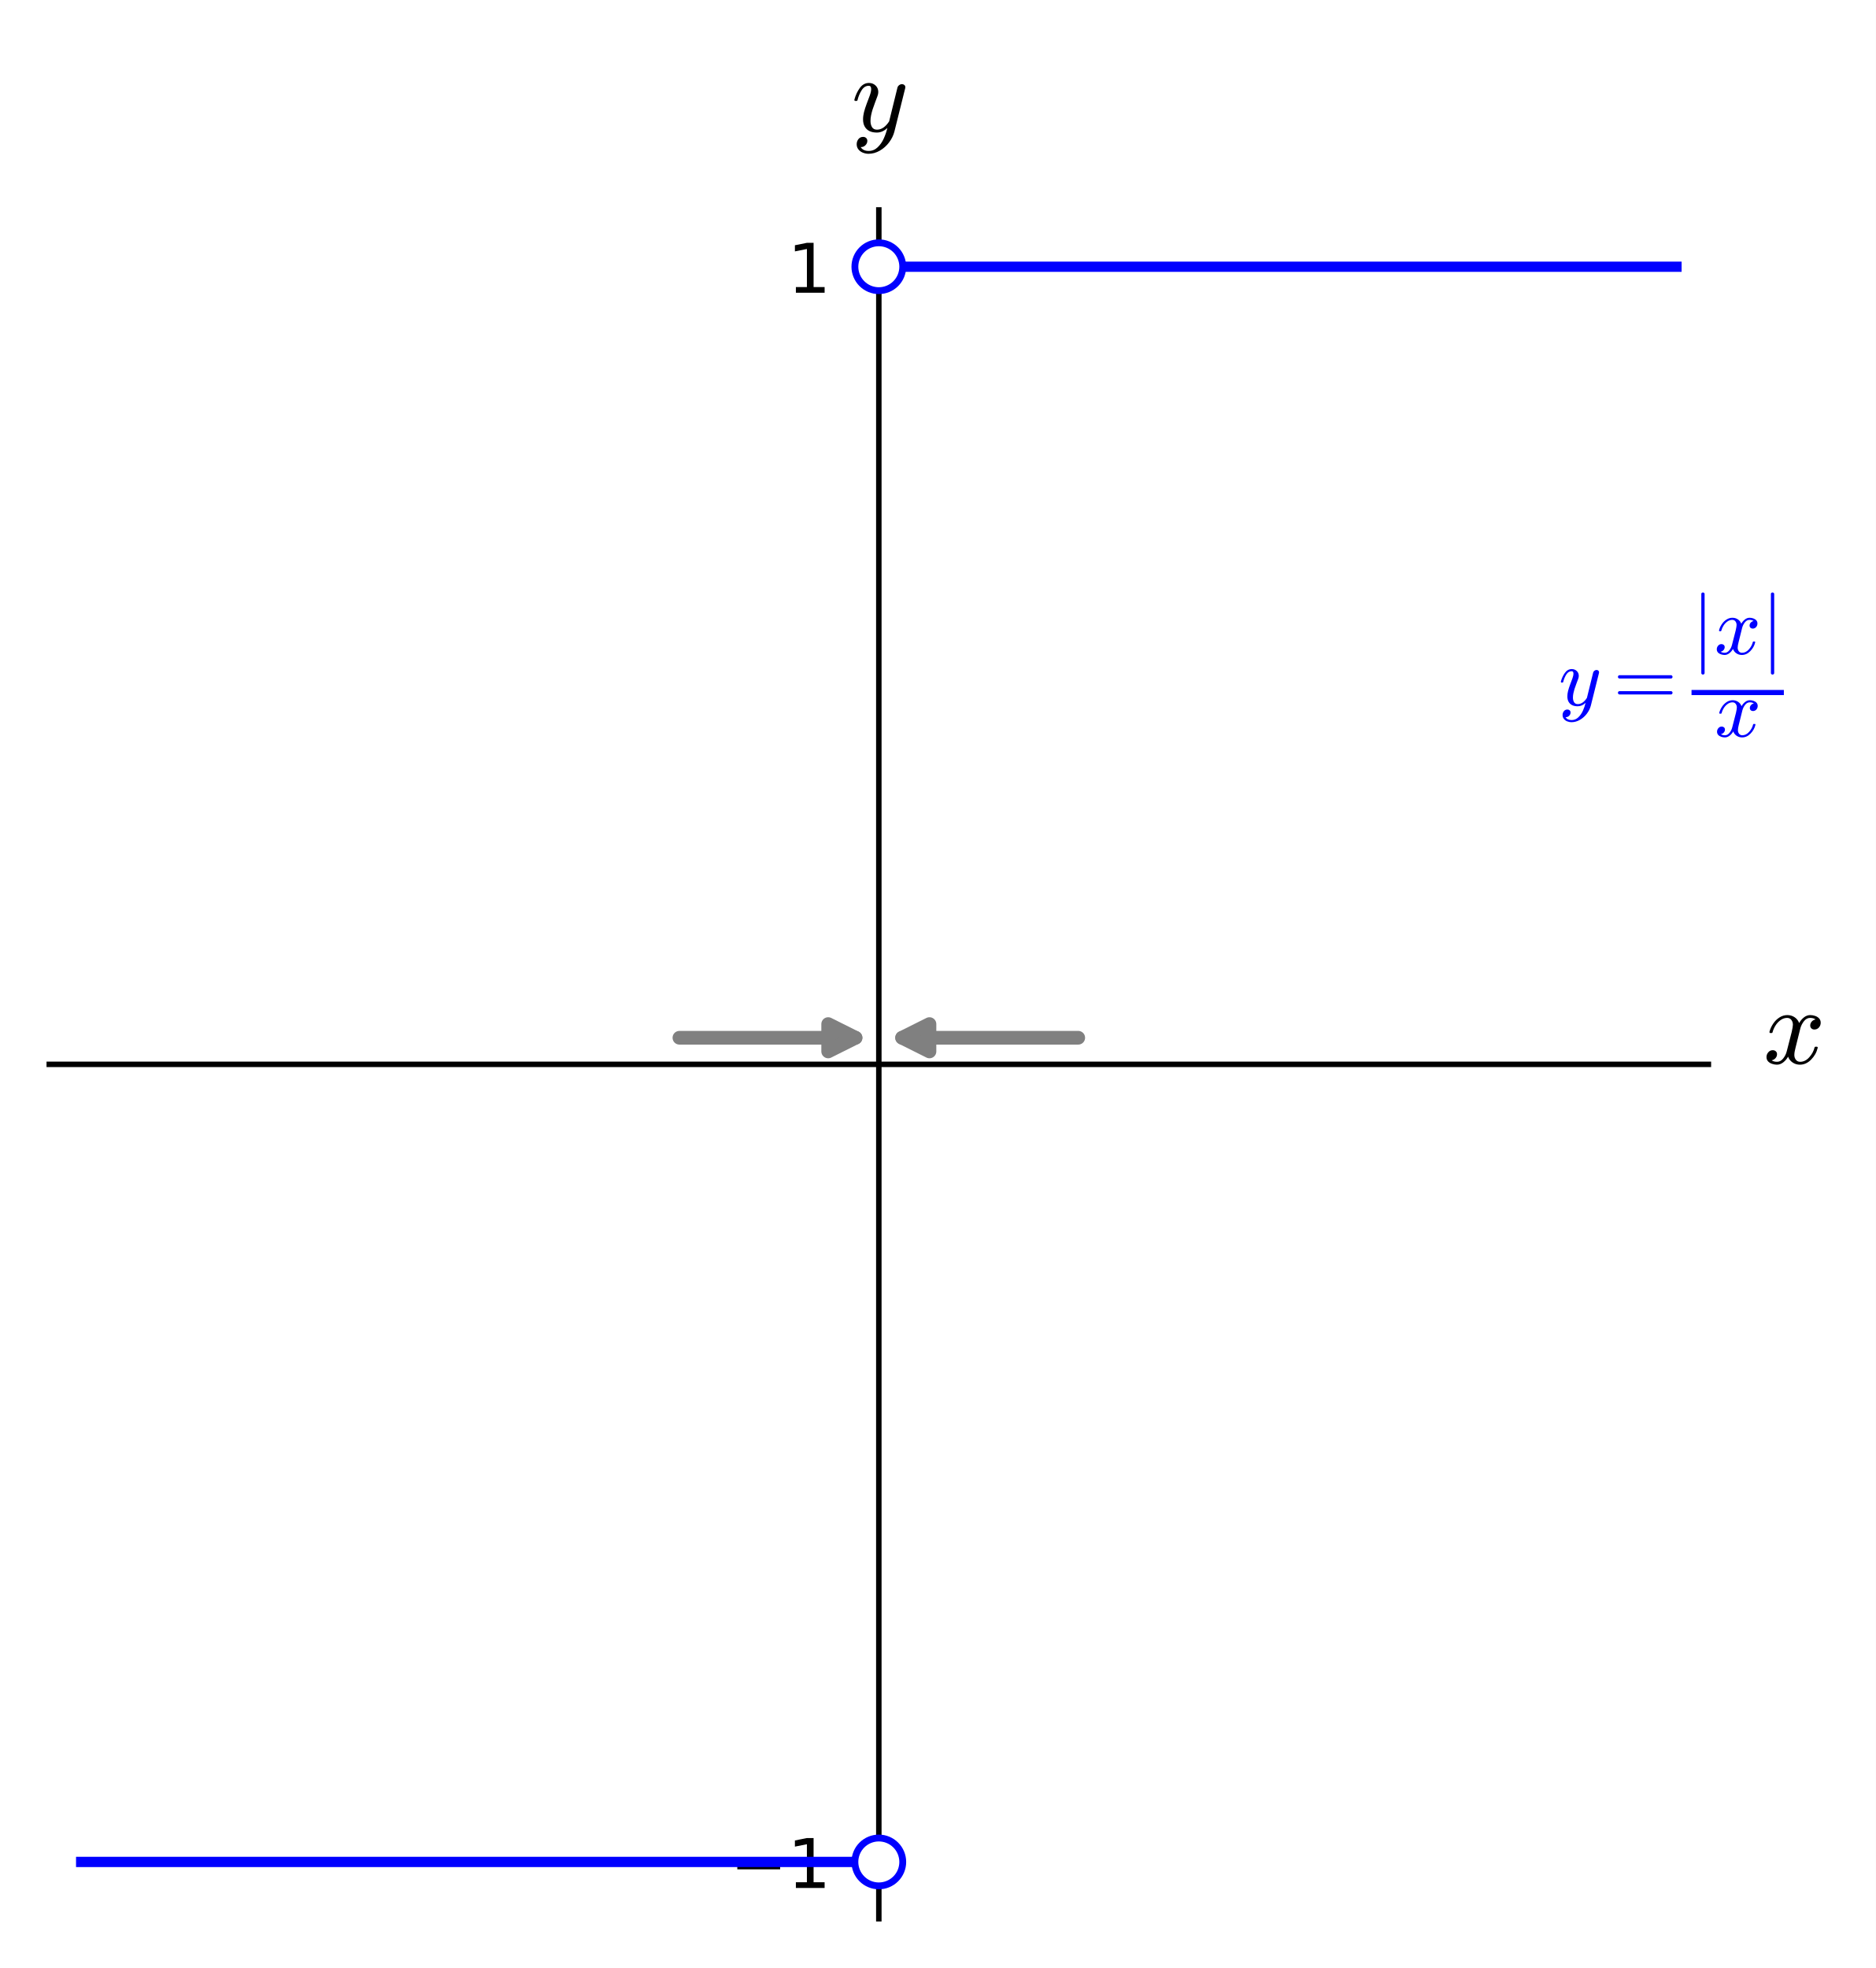
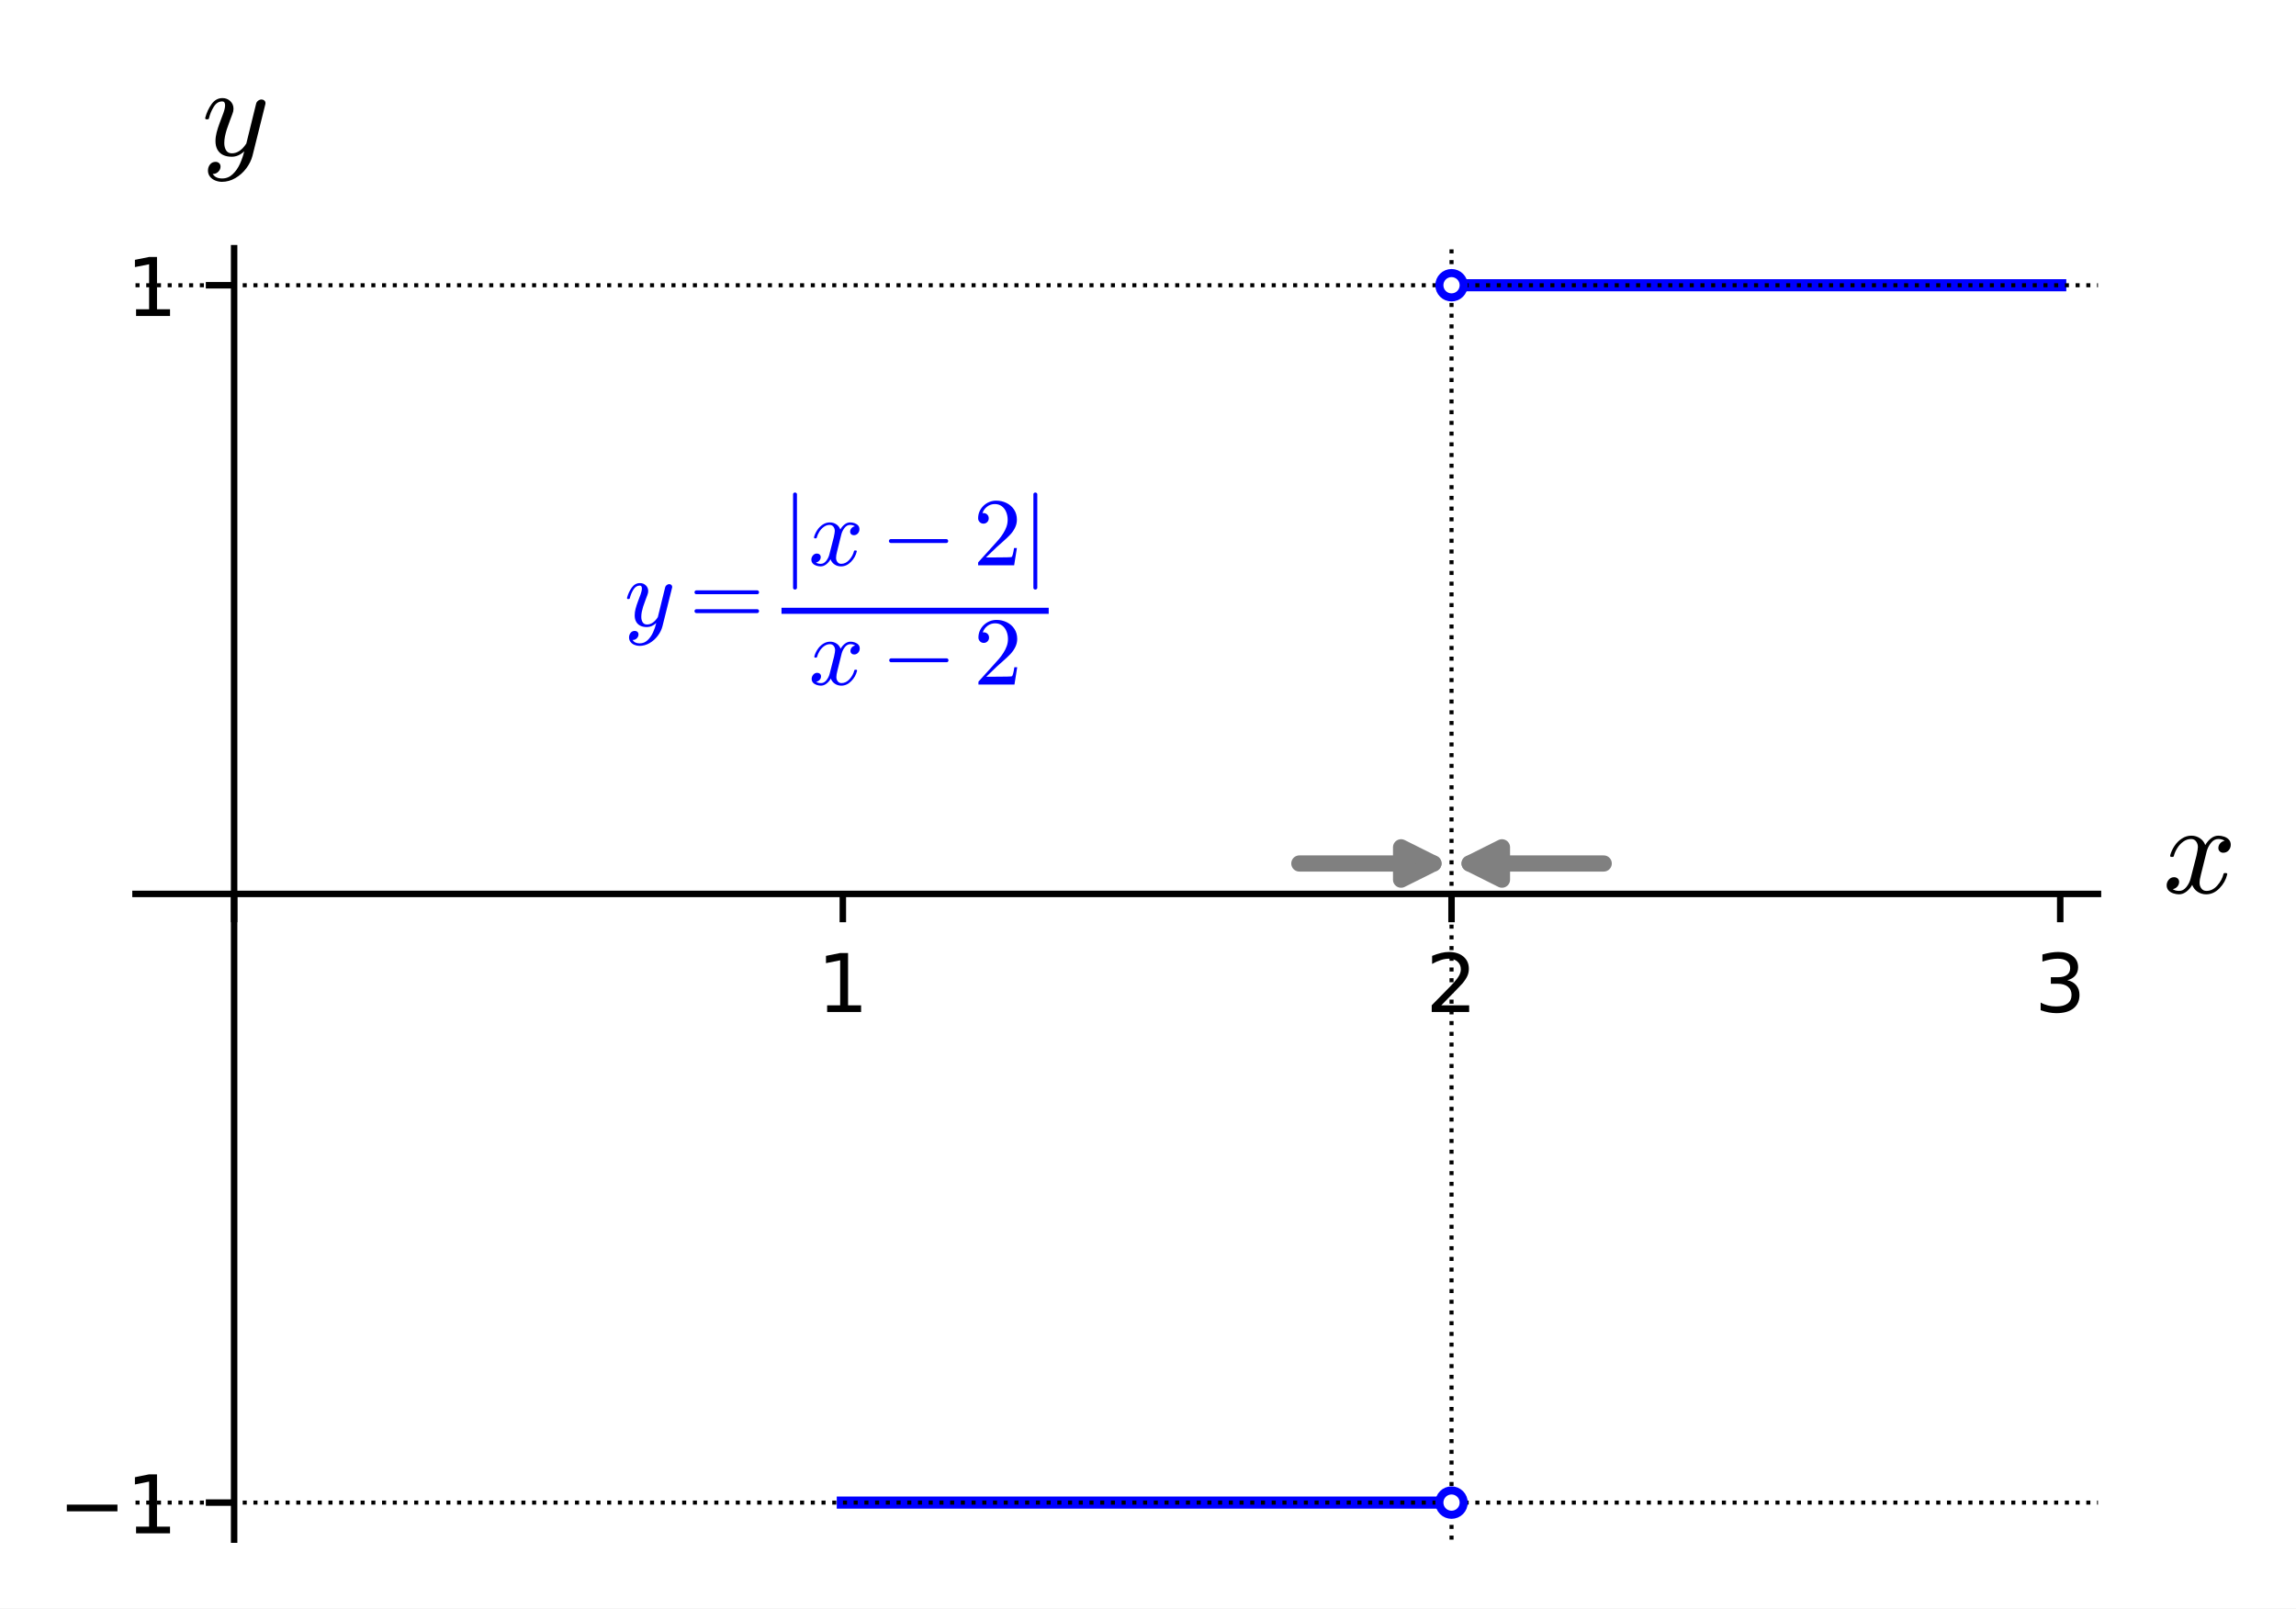
- <svg xmlns="http://www.w3.org/2000/svg" xmlns:xlink="http://www.w3.org/1999/xlink" height="287.645pt" version="1.1" viewBox="0 0 274.165 287.645" width="274.165pt">
+ <svg xmlns="http://www.w3.org/2000/svg" xmlns:xlink="http://www.w3.org/1999/xlink" height="198.829pt" version="1.1" viewBox="0 0 283.823 198.829" width="283.823pt">
  <defs>
    <style type="text/css">*{stroke-linecap:butt;stroke-linejoin:round;}</style>
  </defs>
  <g id="figure_1">
    <g id="patch_1">
-       <path d="M 0 287.645  L 274.165 287.645  L 274.165 0  L 0 0  z " style="fill:#ffffff;" />
+       <path d="M 0 198.829  L 283.823 198.829  L 283.823 0  L 0 0  z " style="fill:#ffffff;" />
    </g>
    <g id="axes_1">
      <g id="patch_2">
-         <path d="M 7.2 280.445  L 249.685 280.445  L 249.685 30.685  L 7.2 30.685  z " style="fill:#ffffff;" />
+         <path d="M 16.752 190.325  L 259.343 190.325  L 259.343 30.685  L 16.752 30.685  z " style="fill:#ffffff;" />
      </g>
      <g id="matplotlib.axis_1">
-         <g id="text_1">
-           <g transform="translate(257.6854 155.565)scale(0.16 -0.16)">
+         <g id="xtick_1">
+           <g id="line2d_1">
+             <defs>
+               <path d="M 0 0  L 0 3.5  " id="mf9e0238cee" style="stroke:#000000;stroke-width:0.8;" />
+             </defs>
+             <g>
+               <use style="stroke:#000000;stroke-width:0.8;" x="28.942" xlink:href="#mf9e0238cee" y="110.505" />
+             </g>
+           </g>
+         </g>
+         <g id="xtick_2">
+           <g id="line2d_2">
+             <g>
+               <use style="stroke:#000000;stroke-width:0.8;" x="104.187" xlink:href="#mf9e0238cee" y="110.505" />
+             </g>
+           </g>
+           <g id="text_1">
+             <g transform="translate(101.0061 125.1035)scale(0.1 -0.1)">
+               <defs>
+                 <path d="M 12.406 8.297  L 28.516 8.297  L 28.516 63.922  L 10.984 60.406  L 10.984 69.391  L 28.422 72.906  L 38.281 72.906  L 38.281 8.297  L 54.391 8.297  L 54.391 0  L 12.406 0  z " id="DejaVuSans-49" />
+               </defs>
+               <use xlink:href="#DejaVuSans-49" />
+             </g>
+           </g>
+         </g>
+         <g id="xtick_3">
+           <g id="line2d_3">
+             <g>
+               <use style="stroke:#000000;stroke-width:0.8;" x="179.433" xlink:href="#mf9e0238cee" y="110.505" />
+             </g>
+           </g>
+           <g id="text_2">
+             <g transform="translate(176.2513 125.1035)scale(0.1 -0.1)">
+               <defs>
+                 <path d="M 19.188 8.297  L 53.609 8.297  L 53.609 0  L 7.328 0  L 7.328 8.297  Q 12.938 14.109 22.625 23.891  Q 32.328 33.688 34.812 36.531  Q 39.547 41.844 41.422 45.531  Q 43.312 49.219 43.312 52.781  Q 43.312 58.594 39.234 62.25  Q 35.156 65.922 28.609 65.922  Q 23.969 65.922 18.812 64.312  Q 13.672 62.703 7.812 59.422  L 7.812 69.391  Q 13.766 71.781 18.938 73  Q 24.125 74.219 28.422 74.219  Q 39.75 74.219 46.484 68.547  Q 53.219 62.891 53.219 53.422  Q 53.219 48.922 51.531 44.891  Q 49.859 40.875 45.406 35.406  Q 44.188 33.984 37.641 27.219  Q 31.109 20.453 19.188 8.297  z " id="DejaVuSans-50" />
+               </defs>
+               <use xlink:href="#DejaVuSans-50" />
+             </g>
+           </g>
+         </g>
+         <g id="xtick_4">
+           <g id="line2d_4">
+             <g>
+               <use style="stroke:#000000;stroke-width:0.8;" x="254.678" xlink:href="#mf9e0238cee" y="110.505" />
+             </g>
+           </g>
+           <g id="text_3">
+             <g transform="translate(251.4964 125.1035)scale(0.1 -0.1)">
+               <defs>
+                 <path d="M 40.578 39.312  Q 47.656 37.797 51.625 33  Q 55.609 28.219 55.609 21.188  Q 55.609 10.406 48.188 4.484  Q 40.766 -1.422 27.094 -1.422  Q 22.516 -1.422 17.656 -0.516  Q 12.797 0.391 7.625 2.203  L 7.625 11.719  Q 11.719 9.328 16.594 8.109  Q 21.484 6.891 26.812 6.891  Q 36.078 6.891 40.938 10.547  Q 45.797 14.203 45.797 21.188  Q 45.797 27.641 41.281 31.266  Q 36.766 34.906 28.719 34.906  L 20.219 34.906  L 20.219 43.016  L 29.109 43.016  Q 36.375 43.016 40.234 45.922  Q 44.094 48.828 44.094 54.297  Q 44.094 59.906 40.109 62.906  Q 36.141 65.922 28.719 65.922  Q 24.656 65.922 20.016 65.031  Q 15.375 64.156 9.812 62.312  L 9.812 71.094  Q 15.438 72.656 20.344 73.438  Q 25.25 74.219 29.594 74.219  Q 40.828 74.219 47.359 69.109  Q 53.906 64.016 53.906 55.328  Q 53.906 49.266 50.438 45.094  Q 46.969 40.922 40.578 39.312  z " id="DejaVuSans-51" />
+               </defs>
+               <use xlink:href="#DejaVuSans-51" />
+             </g>
+           </g>
+         </g>
+         <g id="text_4">
+           <g transform="translate(267.3429 110.5051)scale(0.16 -0.16)">
            <defs>
              <path d="M 7.812 2.875  Q 9.578 1.516 12.797 1.516  Q 15.922 1.516 18.312 4.516  Q 20.703 7.516 21.578 11.078  L 26.125 28.812  Q 27.203 33.641 27.203 35.406  Q 27.203 37.891 25.812 39.75  Q 24.422 41.609 21.922 41.609  Q 18.75 41.609 15.969 39.625  Q 13.188 37.641 11.281 34.594  Q 9.375 31.547 8.594 28.422  Q 8.406 27.781 7.812 27.781  L 6.594 27.781  Q 5.812 27.781 5.812 28.719  L 5.812 29  Q 6.781 32.719 9.125 36.25  Q 11.469 39.797 14.859 41.984  Q 18.266 44.188 22.125 44.188  Q 25.781 44.188 28.734 42.234  Q 31.688 40.281 32.906 36.922  Q 34.625 39.984 37.281 42.078  Q 39.938 44.188 43.109 44.188  Q 45.266 44.188 47.5 43.422  Q 49.75 42.672 51.172 41.109  Q 52.594 39.547 52.594 37.203  Q 52.594 34.672 50.953 32.828  Q 49.312 31 46.781 31  Q 45.172 31 44.094 32.031  Q 43.016 33.062 43.016 34.625  Q 43.016 36.719 44.453 38.297  Q 45.906 39.891 47.906 40.188  Q 46.094 41.609 42.922 41.609  Q 39.703 41.609 37.328 38.625  Q 34.969 35.641 33.984 31.984  L 29.594 14.312  Q 28.516 10.297 28.516 7.719  Q 28.516 5.172 29.953 3.344  Q 31.391 1.516 33.797 1.516  Q 38.484 1.516 42.156 5.641  Q 45.844 9.766 47.016 14.703  Q 47.219 15.281 47.797 15.281  L 49.031 15.281  Q 49.422 15.281 49.656 15.016  Q 49.906 14.75 49.906 14.406  Q 49.906 14.312 49.812 14.109  Q 48.391 8.156 43.844 3.516  Q 39.312 -1.125 33.594 -1.125  Q 29.938 -1.125 26.984 0.844  Q 24.031 2.828 22.797 6.203  Q 21.234 3.266 18.469 1.062  Q 15.719 -1.125 12.594 -1.125  Q 10.453 -1.125 8.172 -0.359  Q 5.906 0.391 4.484 1.953  Q 3.078 3.516 3.078 5.906  Q 3.078 8.25 4.703 10.172  Q 6.344 12.109 8.797 12.109  Q 10.453 12.109 11.578 11.109  Q 12.703 10.109 12.703 8.5  Q 12.703 6.391 11.297 4.828  Q 9.906 3.266 7.812 2.875  z " id="Cmmi10-120" />
            </defs>
            <use transform="translate(0 0.8125)" xlink:href="#Cmmi10-120" />
          </g>
        </g>
      </g>
      <g id="matplotlib.axis_2">
        <g id="ytick_1">
-           <g id="line2d_1">
+           <g id="line2d_5">
            <defs>
-               <path d="M 0 0  L -3.5 0  " id="m2d7f9665b0" style="stroke:#000000;stroke-width:0.8;" />
+               <path d="M 0 0  L -3.5 0  " id="ma337544bf3" style="stroke:#000000;stroke-width:0.8;" />
            </defs>
            <g>
-               <use style="stroke:#000000;stroke-width:0.8;" x="128.443" xlink:href="#m2d7f9665b0" y="272.145" />
+               <use style="stroke:#000000;stroke-width:0.8;" x="28.942" xlink:href="#ma337544bf3" y="185.75" />
            </g>
          </g>
-           <g id="text_2">
-             <g transform="translate(106.7005 275.9438)scale(0.1 -0.1)">
+           <g id="text_5">
+             <g transform="translate(7.2 189.5494)scale(0.1 -0.1)">
              <defs>
                <path d="M 10.594 35.5  L 73.188 35.5  L 73.188 27.203  L 10.594 27.203  z " id="DejaVuSans-8722" />
-                 <path d="M 12.406 8.297  L 28.516 8.297  L 28.516 63.922  L 10.984 60.406  L 10.984 69.391  L 28.422 72.906  L 38.281 72.906  L 38.281 8.297  L 54.391 8.297  L 54.391 0  L 12.406 0  z " id="DejaVuSans-49" />
              </defs>
              <use xlink:href="#DejaVuSans-8722" />
              <use x="83.789" xlink:href="#DejaVuSans-49" />
            </g>
          </g>
        </g>
        <g id="ytick_2">
-           <g id="line2d_2">
+           <g id="line2d_6">
            <g>
-               <use style="stroke:#000000;stroke-width:0.8;" x="128.443" xlink:href="#m2d7f9665b0" y="38.985" />
+               <use style="stroke:#000000;stroke-width:0.8;" x="28.942" xlink:href="#ma337544bf3" y="35.26" />
            </g>
          </g>
-           <g id="text_3">
-             <g transform="translate(115.0802 42.78468)scale(0.1 -0.1)">
+           <g id="text_6">
+             <g transform="translate(15.57969 39.05912)scale(0.1 -0.1)">
              <use xlink:href="#DejaVuSans-49" />
            </g>
          </g>
        </g>
-         <g id="text_4">
-           <g transform="translate(124.4427 19.325)scale(0.16 -0.16)">
+         <g id="text_7">
+           <g transform="translate(24.94219 19.325)scale(0.16 -0.16)">
            <defs>
              <path d="M 8.406 -14.312  Q 10.5 -17.922 15.719 -17.922  Q 20.453 -17.922 23.922 -14.594  Q 27.391 -11.281 29.516 -6.562  Q 31.641 -1.859 32.812 3.078  Q 28.375 -1.125 23.188 -1.125  Q 19.234 -1.125 16.453 0.234  Q 13.672 1.609 12.125 4.312  Q 10.594 7.031 10.594 10.891  Q 10.594 14.156 11.469 17.594  Q 12.359 21.047 13.938 25.266  Q 15.531 29.5 16.703 32.625  Q 18.016 36.281 18.016 38.625  Q 18.016 41.609 15.828 41.609  Q 11.859 41.609 9.297 37.531  Q 6.734 33.453 5.516 28.422  Q 5.328 27.781 4.688 27.781  L 3.516 27.781  Q 2.688 27.781 2.688 28.719  L 2.688 29  Q 4.297 34.969 7.609 39.578  Q 10.938 44.188 16.016 44.188  Q 19.578 44.188 22.047 41.844  Q 24.516 39.5 24.516 35.891  Q 24.516 34.031 23.688 31.984  Q 23.25 30.766 21.688 26.656  Q 20.125 22.562 19.281 19.875  Q 18.453 17.188 17.922 14.594  Q 17.391 12.016 17.391 9.422  Q 17.391 6.109 18.797 3.812  Q 20.219 1.516 23.297 1.516  Q 29.5 1.516 34.422 9.078  L 42 39.891  Q 42.328 41.219 43.547 42.156  Q 44.781 43.109 46.188 43.109  Q 47.406 43.109 48.312 42.328  Q 49.219 41.547 49.219 40.281  Q 49.219 39.703 49.125 39.5  L 39.203 -0.297  Q 37.891 -5.422 34.375 -10.109  Q 30.859 -14.797 25.906 -17.656  Q 20.953 -20.516 15.578 -20.516  Q 12.984 -20.516 10.438 -19.5  Q 7.906 -18.5 6.344 -16.5  Q 4.781 -14.5 4.781 -11.812  Q 4.781 -9.078 6.391 -7.078  Q 8.016 -5.078 10.688 -5.078  Q 12.312 -5.078 13.406 -6.078  Q 14.5 -7.078 14.5 -8.688  Q 14.5 -10.984 12.781 -12.688  Q 11.078 -14.406 8.797 -14.406  Q 8.688 -14.359 8.594 -14.328  Q 8.5 -14.312 8.406 -14.312  z " id="Cmmi10-121" />
            </defs>
            <use transform="translate(0 0.8125)" xlink:href="#Cmmi10-121" />
          </g>
        </g>
      </g>
      <g id="patch_3">
-         <path clip-path="url(#p73f10d8138)" d="M 157.588 151.679  Q 143.598 151.679 131.845 151.679  " style="fill:none;stroke:#808080;stroke-linecap:round;stroke-width:2;" />
-         <path clip-path="url(#p73f10d8138)" d="M 135.845 153.679  L 131.845 151.679  L 135.845 149.679  L 135.845 153.679  z " style="fill:#808080;stroke:#808080;stroke-linecap:round;stroke-width:2;" />
+         <path clip-path="url(#p1704f50680)" d="M 198.244 106.743  Q 188.838 106.743 181.669 106.743  " style="fill:none;stroke:#808080;stroke-linecap:round;stroke-width:2;" />
+         <path clip-path="url(#p1704f50680)" d="M 185.669 108.743  L 181.669 106.743  L 185.669 104.743  L 185.669 108.743  z " style="fill:#808080;stroke:#808080;stroke-linecap:round;stroke-width:2;" />
      </g>
      <g id="patch_4">
-         <path clip-path="url(#p73f10d8138)" d="M 99.298 151.679  Q 113.287 151.679 125.041 151.679  " style="fill:none;stroke:#808080;stroke-linecap:round;stroke-width:2;" />
-         <path clip-path="url(#p73f10d8138)" d="M 121.041 149.679  L 125.041 151.679  L 121.041 153.679  L 121.041 149.679  z " style="fill:#808080;stroke:#808080;stroke-linecap:round;stroke-width:2;" />
+         <path clip-path="url(#p1704f50680)" d="M 160.621 106.743  Q 170.027 106.743 177.196 106.743  " style="fill:none;stroke:#808080;stroke-linecap:round;stroke-width:2;" />
+         <path clip-path="url(#p1704f50680)" d="M 173.196 104.743  L 177.196 106.743  L 173.196 108.743  L 173.196 104.743  z " style="fill:#808080;stroke:#808080;stroke-linecap:round;stroke-width:2;" />
      </g>
-       <g id="line2d_3">
-         <path clip-path="url(#p73f10d8138)" d="M 11.863 272.145  L 13.343 272.145  L 13.874 272.145  L 15.1 272.145  L 17.131 272.145  L 17.882 272.145  L 19.238 272.145  L 20.491 272.145  L 21.42 272.145  L 21.855 272.145  L 23.665 272.145  L 24.174 272.145  L 25.712 272.145  L 27.657 272.145  L 28.202 272.145  L 28.99 272.145  L 30.722 272.145  L 31.562 272.145  L 32.546 272.145  L 34.176 272.145  L 35.359 272.145  L 36.212 272.145  L 38.161 272.145  L 39.095 272.145  L 40.409 272.145  L 40.826 272.145  L 41.949 272.145  L 43.167 272.145  L 44.108 272.145  L 45.723 272.145  L 47.358 272.145  L 48.583 272.145  L 49.812 272.145  L 50.364 272.145  L 52.053 272.145  L 52.485 272.145  L 54.534 272.145  L 54.684 272.145  L 56.051 272.145  L 57.271 272.145  L 58.335 272.145  L 60.133 272.145  L 60.732 272.145  L 61.707 272.145  L 63.403 272.145  L 64.383 272.145  L 66.272 272.145  L 66.404 272.145  L 67.91 272.145  L 69.487 272.145  L 70.674 272.145  L 71.363 272.145  L 72.488 272.145  L 74.462 272.145  L 74.834 272.145  L 75.994 272.145  L 77.395 272.145  L 78.419 272.145  L 79.473 272.145  L 81.508 272.145  L 81.766 272.145  L 83.802 272.145  L 84.483 272.145  L 85.354 272.145  L 87.111 272.145  L 87.506 272.145  L 88.638 272.145  L 90.408 272.145  L 91.958 272.145  L 93.199 272.145  L 93.465 272.145  L 94.773 272.145  L 95.693 272.145  L 97.053 272.145  L 98.65 272.145  L 99.43 272.145  L 100.742 272.145  L 102.582 272.145  L 103.565 272.145  L 104.928 272.145  L 105.492 272.145  L 106.672 272.145  L 107.846 272.145  L 109.429 272.145  L 110.625 272.145  L 111.696 272.145  L 112.373 272.145  L 113.936 272.145  L 115.346 272.145  L 115.782 272.145  L 117.215 272.145  L 118.119 272.145  L 120.197 272.145  L 120.901 272.145  L 121.976 272.145  L 123.325 272.145  L 123.9 272.145  L 126.022 272.145  L 126.814 272.145  L 128.21 272.145  L 128.34 272.145  L 128.424 272.145  " style="fill:none;stroke:#0000ff;stroke-linecap:square;stroke-width:1.5;" />
+       <g id="line2d_7">
+         <path clip-path="url(#p1704f50680)" d="M 104.187 185.75  L 104.821 185.75  L 105.765 185.75  L 106.797 185.75  L 107.17 185.75  L 108.041 185.75  L 108.616 185.75  L 109.407 185.75  L 110.532 185.75  L 110.976 185.75  L 111.839 185.75  L 112.824 185.75  L 113.287 185.75  L 114.375 185.75  L 114.93 185.75  L 115.842 185.75  L 115.952 185.75  L 116.912 185.75  L 117.912 185.75  L 118.521 185.75  L 119.514 185.75  L 119.851 185.75  L 120.572 185.75  L 121.588 185.75  L 122.16 185.75  L 123.394 185.75  L 123.767 185.75  L 124.594 185.75  L 125.659 185.75  L 126.399 185.75  L 126.803 185.75  L 127.334 185.75  L 128.337 185.75  L 129.026 185.75  L 129.656 185.75  L 130.352 185.75  L 131.311 185.75  L 132.233 185.75  L 132.722 185.75  L 133.936 185.75  L 134.318 185.75  L 135.243 185.75  L 135.574 185.75  L 136.433 185.75  L 137.608 185.75  L 137.964 185.75  L 138.974 185.75  L 139.562 185.75  L 140.491 185.75  L 141.454 185.75  L 141.66 185.75  L 143.126 185.75  L 143.366 185.75  L 144.265 185.75  L 144.881 185.75  L 145.544 185.75  L 146.703 185.75  L 147.075 185.75  L 148.346 185.75  L 148.822 185.75  L 149.271 185.75  L 150.452 185.75  L 150.83 185.75  L 151.969 185.75  L 152.57 185.75  L 153.442 185.75  L 154.275 185.75  L 154.601 185.75  L 155.935 185.75  L 156.15 185.75  L 156.782 185.75  L 158.189 185.75  L 158.307 185.75  L 159.566 185.75  L 159.793 185.75  L 160.566 185.75  L 161.708 185.75  L 162.2 185.75  L 163.509 185.75  L 163.602 185.75  L 164.823 185.75  L 165.306 185.75  L 165.939 185.75  L 166.976 185.75  L 167.962 185.75  L 168.533 185.75  L 169.068 185.75  L 170.352 185.75  L 170.394 185.75  L 171.627 185.75  L 172.525 185.75  L 173.306 185.75  L 173.911 185.75  L 174.44 185.75  L 174.924 185.75  L 176.082 185.75  L 176.883 185.75  L 177.623 185.75  L 178.036 185.75  L 178.996 185.75  L 179.282 185.75  L 179.372 185.75  L 179.417 185.75  " style="fill:none;stroke:#0000ff;stroke-linecap:square;stroke-width:1.5;" />
      </g>
-       <g id="line2d_4">
-         <path clip-path="url(#p73f10d8138)" d="M 128.466 38.985  L 128.508 38.985  L 128.676 38.985  L 128.789 38.985  L 130.133 38.985  L 131.123 38.985  L 132.299 38.985  L 133.325 38.985  L 135.338 38.985  L 135.765 38.985  L 137.699 38.985  L 138.831 38.985  L 139.177 38.985  L 140.789 38.985  L 141.807 38.985  L 143.266 38.985  L 143.909 38.985  L 145.108 38.985  L 146.915 38.985  L 148.039 38.985  L 148.853 38.985  L 150.171 38.985  L 150.731 38.985  L 152.62 38.985  L 153.243 38.985  L 154.403 38.985  L 156.305 38.985  L 156.684 38.985  L 157.998 38.985  L 159.942 38.985  L 160.381 38.985  L 161.774 38.985  L 162.48 38.985  L 164.703 38.985  L 164.923 38.985  L 166.688 38.985  L 168.103 38.985  L 168.638 38.985  L 169.789 38.985  L 171.393 38.985  L 172.758 38.985  L 172.974 38.985  L 174.206 38.985  L 176.412 38.985  L 177.09 38.985  L 178.46 38.985  L 178.953 38.985  L 181.045 38.985  L 182.261 38.985  L 182.759 38.985  L 184.516 38.985  L 185.445 38.985  L 185.941 38.985  L 187.913 38.985  L 188.317 38.985  L 189.524 38.985  L 191.593 38.985  L 192.113 38.985  L 194.047 38.985  L 194.753 38.985  L 195.734 38.985  L 197.29 38.985  L 198.42 38.985  L 199.369 38.985  L 200.915 38.985  L 201.424 38.985  L 203.294 38.985  L 204.389 38.985  L 205.485 38.985  L 206.315 38.985  L 207.043 38.985  L 208.38 38.985  L 210.434 38.985  L 210.937 38.985  L 212.419 38.985  L 213.567 38.985  L 214.589 38.985  L 215.373 38.985  L 217.21 38.985  L 218.462 38.985  L 219.28 38.985  L 220.816 38.985  L 221.148 38.985  L 223.305 38.985  L 224.164 38.985  L 225.402 38.985  L 226.228 38.985  L 227.777 38.985  L 229.073 38.985  L 229.437 38.985  L 230.476 38.985  L 231.898 38.985  L 233.151 38.985  L 234.994 38.985  L 236.019 38.985  L 237.172 38.985  L 237.698 38.985  L 239.042 38.985  L 239.797 38.985  L 241.386 38.985  L 242.126 38.985  L 243.437 38.985  L 245.022 38.985  " style="fill:none;stroke:#0000ff;stroke-linecap:square;stroke-width:1.5;" />
+       <g id="line2d_8">
+         <path clip-path="url(#p1704f50680)" d="M 179.439 35.26  L 179.462 35.26  L 179.583 35.26  L 180.602 35.26  L 181.403 35.26  L 182.185 35.26  L 183.09 35.26  L 183.301 35.26  L 184.684 35.26  L 185.06 35.26  L 186.031 35.26  L 186.246 35.26  L 187.269 35.26  L 188.301 35.26  L 188.854 35.26  L 189.605 35.26  L 190.369 35.26  L 191.046 35.26  L 191.612 35.26  L 192.727 35.26  L 193.3 35.26  L 194.146 35.26  L 195.268 35.26  L 195.511 35.26  L 196.527 35.26  L 197.24 35.26  L 197.635 35.26  L 198.503 35.26  L 199.643 35.26  L 199.943 35.26  L 200.632 35.26  L 202.052 35.26  L 202.14 35.26  L 203.245 35.26  L 204.025 35.26  L 205.134 35.26  L 205.335 35.26  L 206.63 35.26  L 207.008 35.26  L 207.543 35.26  L 208.768 35.26  L 209.331 35.26  L 209.964 35.26  L 211.094 35.26  L 211.624 35.26  L 212.636 35.26  L 213.249 35.26  L 213.584 35.26  L 214.451 35.26  L 215.37 35.26  L 216.064 35.26  L 216.584 35.26  L 217.695 35.26  L 218.225 35.26  L 219.43 35.26  L 219.821 35.26  L 220.502 35.26  L 221.131 35.26  L 222.297 35.26  L 222.847 35.26  L 223.358 35.26  L 224.655 35.26  L 225.299 35.26  L 226.182 35.26  L 226.415 35.26  L 227.487 35.26  L 228.264 35.26  L 229.016 35.26  L 229.711 35.26  L 230.19 35.26  L 231.48 35.26  L 232.28 35.26  L 232.576 35.26  L 233.257 35.26  L 234.534 35.26  L 235.287 35.26  L 235.499 35.26  L 236.794 35.26  L 237.363 35.26  L 237.701 35.26  L 238.898 35.26  L 239.273 35.26  L 240.607 35.26  L 241.304 35.26  L 241.741 35.26  L 242.539 35.26  L 243.435 35.26  L 244.427 35.26  L 244.665 35.26  L 245.938 35.26  L 246.7 35.26  L 246.88 35.26  L 248.247 35.26  L 248.496 35.26  L 249.704 35.26  L 250.178 35.26  L 251.124 35.26  L 251.369 35.26  L 252.752 35.26  L 252.887 35.26  L 254.015 35.26  L 254.678 35.26  " style="fill:none;stroke:#0000ff;stroke-linecap:square;stroke-width:1.5;" />
      </g>
-       <g id="line2d_5" />
+       <g id="line2d_9" />
+       <g id="line2d_10">
+         <path clip-path="url(#p1704f50680)" d="M 16.752 35.26  L 259.343 35.26  " style="fill:none;stroke:#000000;stroke-dasharray:0.5,0.825;stroke-dashoffset:0;stroke-width:0.5;" />
+       </g>
+       <g id="line2d_11">
+         <path clip-path="url(#p1704f50680)" d="M 16.752 185.75  L 259.343 185.75  " style="fill:none;stroke:#000000;stroke-dasharray:0.5,0.825;stroke-dashoffset:0;stroke-width:0.5;" />
+       </g>
+       <g id="line2d_12">
+         <path clip-path="url(#p1704f50680)" d="M 179.433 190.325  L 179.433 30.685  " style="fill:none;stroke:#000000;stroke-dasharray:0.5,0.825;stroke-dashoffset:0;stroke-width:0.5;" />
+       </g>
      <g id="patch_5">
-         <path d="M 128.443 280.445  L 128.443 30.685  " style="fill:none;stroke:#000000;stroke-linecap:square;stroke-linejoin:miter;stroke-width:0.8;" />
+         <path d="M 28.942 190.325  L 28.942 30.685  " style="fill:none;stroke:#000000;stroke-linecap:square;stroke-linejoin:miter;stroke-width:0.8;" />
      </g>
      <g id="patch_6">
-         <path d="M 7.2 155.565  L 249.685 155.565  " style="fill:none;stroke:#000000;stroke-linecap:square;stroke-linejoin:miter;stroke-width:0.8;" />
+         <path d="M 16.752 110.505  L 259.343 110.505  " style="fill:none;stroke:#000000;stroke-linecap:square;stroke-linejoin:miter;stroke-width:0.8;" />
      </g>
-       <g id="text_5">
-         <g style="fill:#0000ff;" transform="translate(227.8023 103.1552)scale(0.12 -0.12)">
+       <g id="text_8">
+         <g style="fill:#0000ff;" transform="translate(77.18734 77.44248)scale(0.12 -0.12)">
          <defs>
            <path d="M 7.516 13.281  Q 6.688 13.281 6.141 13.906  Q 5.609 14.547 5.609 15.281  Q 5.609 16.109 6.141 16.688  Q 6.688 17.281 7.516 17.281  L 70.312 17.281  Q 71.047 17.281 71.578 16.688  Q 72.125 16.109 72.125 15.281  Q 72.125 14.547 71.578 13.906  Q 71.047 13.281 70.312 13.281  z M 7.516 32.719  Q 6.688 32.719 6.141 33.297  Q 5.609 33.891 5.609 34.719  Q 5.609 35.453 6.141 36.078  Q 6.688 36.719 7.516 36.719  L 70.312 36.719  Q 71.047 36.719 71.578 36.078  Q 72.125 35.453 72.125 34.719  Q 72.125 33.891 71.578 33.297  Q 71.047 32.719 70.312 32.719  z " id="Cmr10-61" />
            <path d="M 11.922 -23.188  L 11.922 73.188  Q 11.922 73.969 12.5 74.484  Q 13.094 75 13.922 75  Q 14.656 75 15.281 74.484  Q 15.922 73.969 15.922 73.188  L 15.922 -23.188  Q 15.922 -23.969 15.281 -24.484  Q 14.656 -25 13.922 -25  Q 13.094 -25 12.5 -24.484  Q 11.922 -23.969 11.922 -23.188  z " id="Cmsy10-106" />
+             <path d="M 10.203 23  Q 9.375 23 8.828 23.625  Q 8.297 24.266 8.297 25  Q 8.297 25.734 8.828 26.359  Q 9.375 27 10.203 27  L 67.578 27  Q 68.359 27 68.875 26.359  Q 69.391 25.734 69.391 25  Q 69.391 24.266 68.875 23.625  Q 68.359 23 67.578 23  z " id="Cmsy10-161" />
+             <path d="M 4.984 0  L 4.984 2.688  Q 4.984 2.938 5.172 3.219  L 20.703 20.406  Q 24.219 24.219 26.406 26.797  Q 28.609 29.391 30.75 32.766  Q 32.906 36.141 34.156 39.625  Q 35.406 43.109 35.406 47.016  Q 35.406 51.125 33.891 54.859  Q 32.375 58.594 29.375 60.844  Q 26.375 63.094 22.125 63.094  Q 17.781 63.094 14.312 60.469  Q 10.844 57.859 9.422 53.719  Q 9.812 53.812 10.5 53.812  Q 12.75 53.812 14.328 52.297  Q 15.922 50.781 15.922 48.391  Q 15.922 46.094 14.328 44.5  Q 12.75 42.922 10.5 42.922  Q 8.156 42.922 6.562 44.547  Q 4.984 46.188 4.984 48.391  Q 4.984 52.156 6.391 55.438  Q 7.812 58.734 10.469 61.297  Q 13.141 63.875 16.484 65.234  Q 19.828 66.609 23.578 66.609  Q 29.297 66.609 34.219 64.188  Q 39.156 61.766 42.031 57.344  Q 44.922 52.938 44.922 47.016  Q 44.922 42.672 43.016 38.766  Q 41.109 34.859 38.125 31.656  Q 35.156 28.469 30.516 24.406  Q 25.875 20.359 24.422 19  L 13.094 8.109  L 22.703 8.109  Q 29.781 8.109 34.547 8.219  Q 39.312 8.344 39.594 8.594  Q 40.766 9.859 42 17.828  L 44.922 17.828  L 42.094 0  z " id="Cmr10-50" />
          </defs>
          <use transform="translate(0 0.5)" xlink:href="#Cmmi10-121" />
          <use transform="translate(66.58203 0.5)" xlink:href="#Cmr10-61" />
          <use transform="translate(161.8262 63)" xlink:href="#Cmsy10-106" />
          <use transform="translate(189.5117 63)" xlink:href="#Cmmi10-120" />
-           <use transform="translate(246.5918 63)" xlink:href="#Cmsy10-106" />
-           <use transform="translate(189.8262 -37.4375)" xlink:href="#Cmmi10-120" />
-           <path d="M 161.826 13  L 161.826 19.25  L 274.277 19.25  L 274.277 13  L 161.826 13  z " />
+           <use transform="translate(264.1504 63)" xlink:href="#Cmsy10-161" />
+           <use transform="translate(359.3945 63)" xlink:href="#Cmr10-50" />
+           <use transform="translate(409.3945 63)" xlink:href="#Cmsy10-106" />
+           <use transform="translate(189.8262 -59.85938)" xlink:href="#Cmmi10-120" />
+           <use transform="translate(264.4648 -59.85938)" xlink:href="#Cmsy10-161" />
+           <use transform="translate(359.709 -59.85938)" xlink:href="#Cmr10-50" />
+           <path d="M 161.826 13  L 161.826 19.25  L 437.08 19.25  L 437.08 13  L 161.826 13  z " />
        </g>
      </g>
      <g id="patch_7">
-         <path clip-path="url(#p73f10d8138)" d="M 128.443 42.483  C 129.37 42.483 130.26 42.114 130.916 41.458  C 131.572 40.803 131.94 39.913 131.94 38.985  C 131.94 38.058 131.572 37.168 130.916 36.512  C 130.26 35.857 129.37 35.488 128.443 35.488  C 127.515 35.488 126.626 35.857 125.97 36.512  C 125.314 37.168 124.945 38.058 124.945 38.985  C 124.945 39.913 125.314 40.803 125.97 41.458  C 126.626 42.114 127.515 42.483 128.443 42.483  z " style="fill:#ffffff;stroke:#0000ff;stroke-linejoin:miter;" />
+         <path clip-path="url(#p1704f50680)" d="M 179.433 36.765  C 179.832 36.765 180.214 36.606 180.497 36.324  C 180.779 36.042 180.937 35.659 180.937 35.26  C 180.937 34.861 180.779 34.478 180.497 34.196  C 180.214 33.914 179.832 33.755 179.433 33.755  C 179.033 33.755 178.651 33.914 178.368 34.196  C 178.086 34.478 177.928 34.861 177.928 35.26  C 177.928 35.659 178.086 36.042 178.368 36.324  C 178.651 36.606 179.033 36.765 179.433 36.765  z " style="fill:#ffffff;stroke:#0000ff;stroke-linejoin:miter;" />
      </g>
      <g id="patch_8">
-         <path clip-path="url(#p73f10d8138)" d="M 128.443 275.642  C 129.37 275.642 130.26 275.273 130.916 274.618  C 131.572 273.962 131.94 273.072 131.94 272.145  C 131.94 271.217 131.572 270.327 130.916 269.672  C 130.26 269.016 129.37 268.647 128.443 268.647  C 127.515 268.647 126.626 269.016 125.97 269.672  C 125.314 270.327 124.945 271.217 124.945 272.145  C 124.945 273.072 125.314 273.962 125.97 274.618  C 126.626 275.273 127.515 275.642 128.443 275.642  z " style="fill:#ffffff;stroke:#0000ff;stroke-linejoin:miter;" />
+         <path clip-path="url(#p1704f50680)" d="M 179.433 187.255  C 179.832 187.255 180.214 187.097 180.497 186.814  C 180.779 186.532 180.937 186.149 180.937 185.75  C 180.937 185.351 180.779 184.968 180.497 184.686  C 180.214 184.404 179.832 184.245 179.433 184.245  C 179.033 184.245 178.651 184.404 178.368 184.686  C 178.086 184.968 177.928 185.351 177.928 185.75  C 177.928 186.149 178.086 186.532 178.368 186.814  C 178.651 187.097 179.033 187.255 179.433 187.255  z " style="fill:#ffffff;stroke:#0000ff;stroke-linejoin:miter;" />
      </g>
    </g>
  </g>
  <defs>
-     <clipPath id="p73f10d8138">
-       <rect height="249.76" width="242.485" x="7.2" y="30.685" />
+     <clipPath id="p1704f50680">
+       <rect height="159.64" width="242.59" x="16.752" y="30.685" />
    </clipPath>
  </defs>
</svg>
